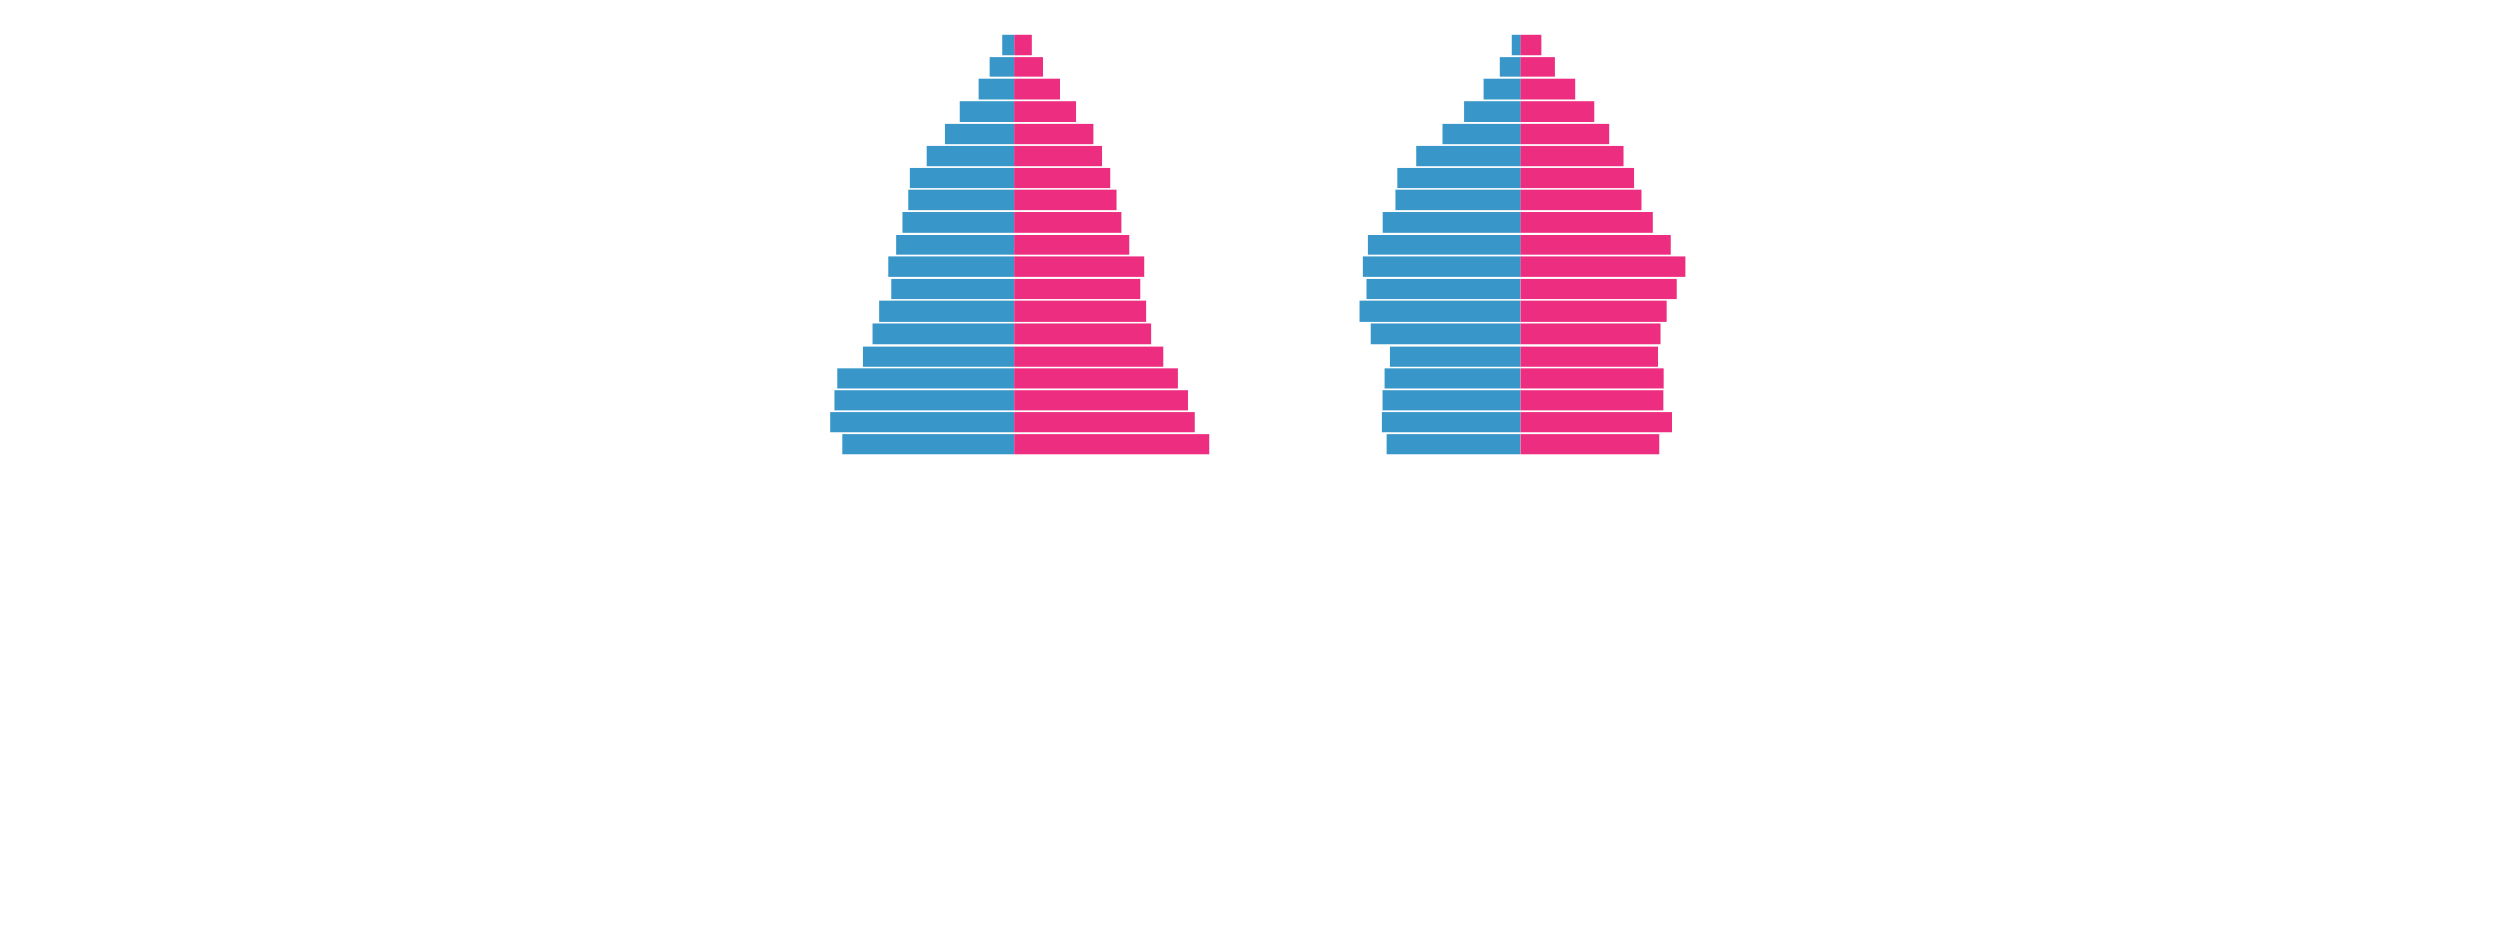
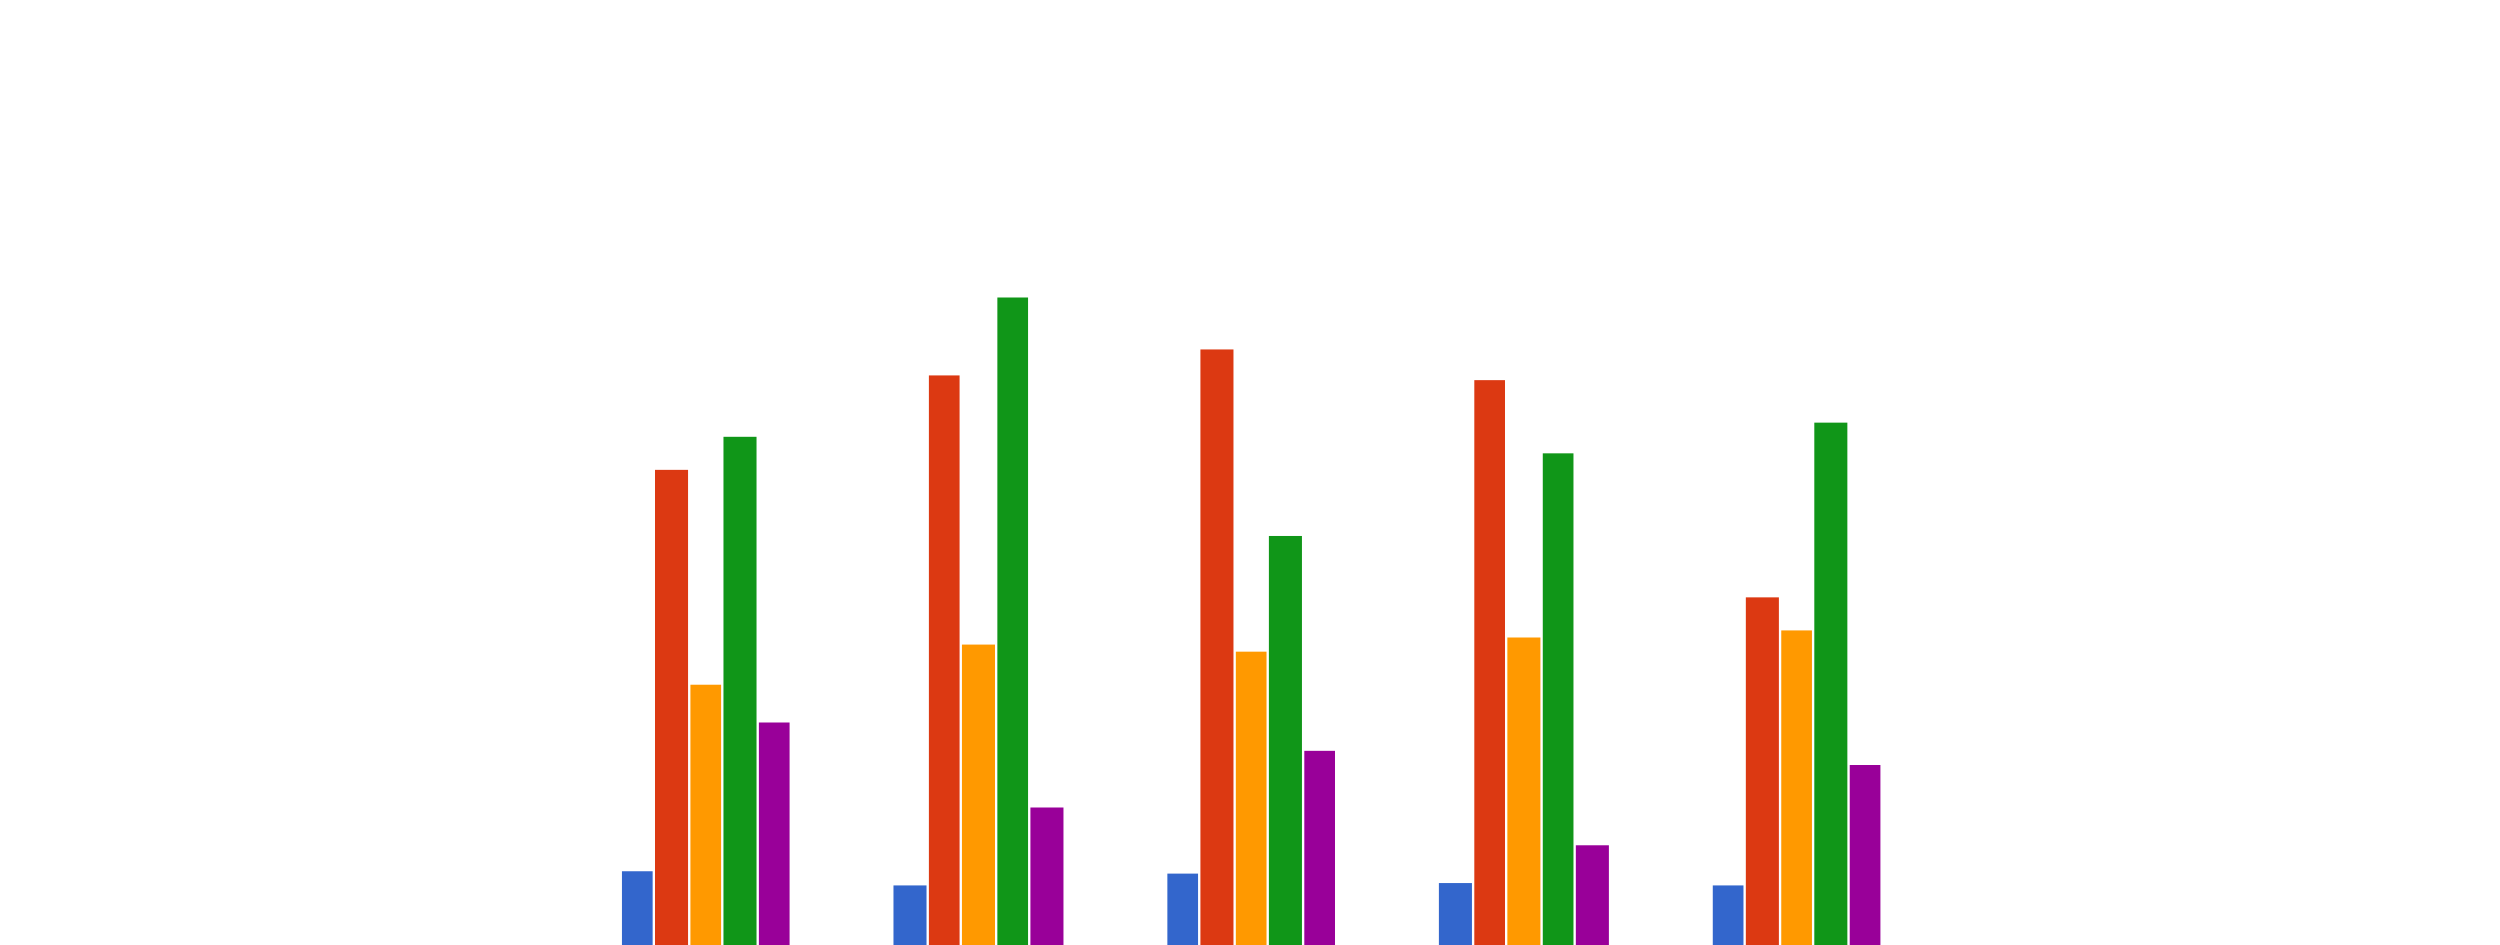
- <svg xmlns="http://www.w3.org/2000/svg" width="900" height="340" viewBox="0,0,750,600" id="svg">
-   <g id="Layer_2">
-     <rect x="116" y="275.8" width="109.2" height="12.8" fill="#3996c9" />
-     <rect x="108.3" y="261.8" width="117" height="12.8" fill="#3996c9" />
-     <rect x="111" y="247.9" width="114.2" height="12.8" fill="#3996c9" />
-     <rect x="112.8" y="234" width="112.5" height="12.8" fill="#3996c9" />
-     <rect x="129.1" y="220.2" width="96.2" height="12.8" fill="#3996c9" />
-     <rect x="139.4" y="191" width="85.8" height="13.5" fill="#3996c9" />
-     <rect x="147.1" y="177.2" width="78.1" height="12.8" fill="#3996c9" />
-     <rect x="145.2" y="162.9" width="80.1" height="13" fill="#3996c9" />
-     <rect x="150.2" y="149.3" width="75.1" height="12.5" fill="#3996c9" />
-     <rect x="154.2" y="134.7" width="71.1" height="13.2" fill="#3996c9" />
-     <rect x="157.9" y="120.5" width="67.5" height="13" fill="#3996c9" />
-     <rect x="158.9" y="106.7" width="66.5" height="12.8" fill="#3996c9" />
-     <rect x="169.6" y="92.7" width="55.8" height="12.9" fill="#3996c9" />
-     <rect x="181.2" y="78.7" width="44.1" height="12.9" fill="#3996c9" />
-     <rect x="190.6" y="64.3" width="34.8" height="13.2" fill="#3996c9" />
-     <rect x="202.6" y="50" width="22.8" height="13.2" fill="#3996c9" />
-     <rect x="209.6" y="36.3" width="15.8" height="12.4" fill="#3996c9" />
-     <rect x="217.6" y="22.1" width="7.8" height="13" fill="#3996c9" />
-     <rect x="135.2" y="205.5" width="90" height="13.2" fill="#3996c9" />
-     <rect x="225.2" y="275.8" width="123.9" height="12.8" fill="#ed2d80" />
-     <rect x="225.2" y="261.8" width="114.7" height="12.8" fill="#ed2d80" />
-     <rect x="225.2" y="247.9" width="110.4" height="12.8" fill="#ed2d80" />
-     <rect x="225.2" y="234" width="104" height="12.8" fill="#ed2d80" />
-     <rect x="225.2" y="220.2" width="94.7" height="12.8" fill="#ed2d80" />
-     <rect x="225.2" y="191" width="83.8" height="13.5" fill="#ed2d80" />
-     <rect x="225.2" y="177.2" width="80.1" height="12.8" fill="#ed2d80" />
-     <rect x="225.2" y="162.9" width="82.6" height="13" fill="#ed2d80" />
-     <rect x="225.2" y="149.3" width="73.1" height="12.5" fill="#ed2d80" />
-     <rect x="225.2" y="134.7" width="68.1" height="13.2" fill="#ed2d80" />
-     <rect x="225.2" y="120.5" width="65" height="13" fill="#ed2d80" />
-     <rect x="225.2" y="106.7" width="61" height="12.8" fill="#ed2d80" />
-     <rect x="225.2" y="92.7" width="55.8" height="12.9" fill="#ed2d80" />
-     <rect x="225.2" y="78.7" width="50.3" height="12.9" fill="#ed2d80" />
-     <rect x="225.2" y="64.3" width="39.3" height="13.2" fill="#ed2d80" />
-     <rect x="225.2" y="50" width="29.1" height="13.2" fill="#ed2d80" />
-     <rect x="225.2" y="36.3" width="18.3" height="12.4" fill="#ed2d80" />
-     <rect x="225.3" y="22.1" width="11.1" height="13" fill="#ed2d80" />
-     <rect x="225.2" y="205.5" width="87" height="13.2" fill="#ed2d80" />
-     <rect x="461.8" y="275.8" width="85" height="12.8" fill="#3996c9" />
-     <rect x="458.8" y="261.8" width="88.1" height="12.8" fill="#3996c9" />
-     <rect x="459.2" y="247.9" width="87.7" height="12.8" fill="#3996c9" />
-     <rect x="460.5" y="234" width="86.3" height="12.8" fill="#3996c9" />
-     <rect x="463.9" y="220.2" width="83" height="12.8" fill="#3996c9" />
-     <rect x="444.6" y="191" width="102.2" height="13.5" fill="#3996c9" />
-     <rect x="449" y="177.2" width="97.8" height="12.8" fill="#3996c9" />
-     <rect x="446.7" y="162.9" width="100.3" height="13" fill="#3996c9" />
-     <rect x="449.9" y="149.3" width="97.1" height="12.5" fill="#3996c9" />
-     <rect x="459.3" y="134.7" width="87.7" height="13.2" fill="#3996c9" />
-     <rect x="467.4" y="120.5" width="79.6" height="13" fill="#3996c9" />
-     <rect x="468.6" y="106.7" width="78.4" height="12.8" fill="#3996c9" />
-     <rect x="480.6" y="92.7" width="66.4" height="12.9" fill="#3996c9" />
-     <rect x="497.3" y="78.7" width="49.7" height="12.9" fill="#3996c9" />
-     <rect x="511" y="64.3" width="36" height="13.2" fill="#3996c9" />
-     <rect x="523.4" y="50" width="23.6" height="13.2" fill="#3996c9" />
-     <rect x="533.7" y="36.3" width="13.3" height="12.4" fill="#3996c9" />
-     <rect x="541.3" y="22.1" width="5.7" height="13" fill="#3996c9" />
-     <rect x="451.7" y="205.5" width="95.2" height="13.2" fill="#3996c9" />
-     <rect x="546.9" y="275.8" width="88.1" height="12.8" fill="#ed2d80" />
-     <rect x="546.9" y="261.8" width="96.2" height="12.8" fill="#ed2d80" />
-     <rect x="546.9" y="247.9" width="90.7" height="12.8" fill="#ed2d80" />
-     <rect x="546.9" y="234" width="90.9" height="12.8" fill="#ed2d80" />
-     <rect x="546.9" y="220.2" width="87.3" height="12.8" fill="#ed2d80" />
-     <rect x="546.9" y="191" width="92.8" height="13.5" fill="#ed2d80" />
-     <rect x="546.9" y="177.2" width="99.2" height="12.8" fill="#ed2d80" />
-     <rect x="546.9" y="162.9" width="104.7" height="13" fill="#ed2d80" />
-     <rect x="546.9" y="149.3" width="95.4" height="12.5" fill="#ed2d80" />
-     <rect x="546.9" y="134.7" width="84" height="13.2" fill="#ed2d80" />
-     <rect x="546.9" y="120.5" width="76.8" height="13" fill="#ed2d80" />
-     <rect x="546.9" y="106.7" width="72.1" height="12.8" fill="#ed2d80" />
-     <rect x="546.9" y="92.7" width="65.4" height="12.9" fill="#ed2d80" />
-     <rect x="546.9" y="78.7" width="56.3" height="12.9" fill="#ed2d80" />
-     <rect x="546.9" y="64.3" width="46.8" height="13.2" fill="#ed2d80" />
-     <rect x="546.9" y="50" width="34.7" height="13.2" fill="#ed2d80" />
-     <rect x="546.9" y="36.3" width="21.8" height="12.4" fill="#ed2d80" />
-     <rect x="546.9" y="22.1" width="13.2" height="13" fill="#ed2d80" />
-     <rect x="546.9" y="205.5" width="88.9" height="13.2" fill="#ed2d80" />
-   </g>
+ <svg xmlns="http://www.w3.org/2000/svg" width="900" height="340" viewBox="50,0,800,400" id="svg">
+   <rect x="184" y="369" width="13" height="35" fill="#3366cc" />
+   <rect x="299" y="375" width="14" height="29" fill="#3366cc" />
+   <rect x="415" y="370" width="13" height="34" fill="#3366cc" />
+   <rect x="530" y="374" width="14" height="30" fill="#3366cc" />
+   <rect x="646" y="375" width="13" height="29" fill="#3366cc" />
+   <rect x="198" y="199" width="14" height="205" fill="#dc3912" />
+   <rect x="314" y="159" width="13" height="245" fill="#dc3912" />
+   <rect x="429" y="148" width="14" height="256" fill="#dc3912" />
+   <rect x="545" y="161" width="13" height="243" fill="#dc3912" />
+   <rect x="660" y="253" width="14" height="151" fill="#dc3912" />
+   <rect x="213" y="290" width="13" height="114" fill="#ff9900" />
+   <rect x="328" y="273" width="14" height="131" fill="#ff9900" />
+   <rect x="444" y="276" width="13" height="128" fill="#ff9900" />
+   <rect x="559" y="270" width="14" height="134" fill="#ff9900" />
+   <rect x="675" y="267" width="13" height="137" fill="#ff9900" />
+   <rect x="227" y="185" width="14" height="219" fill="#109618" />
+   <rect x="343" y="126" width="13" height="278" fill="#109618" />
+   <rect x="458" y="227" width="14" height="177" fill="#109618" />
+   <rect x="574" y="192" width="13" height="212" fill="#109618" />
+   <rect x="689" y="179" width="14" height="225" fill="#109618" />
+   <rect x="242" y="306" width="13" height="98" fill="#990099" />
+   <rect x="357" y="342" width="14" height="62" fill="#990099" />
+   <rect x="473" y="318" width="13" height="86" fill="#990099" />
+   <rect x="588" y="358" width="14" height="46" fill="#990099" />
+   <rect x="704" y="324" width="13" height="80" fill="#990099" />
</svg>
